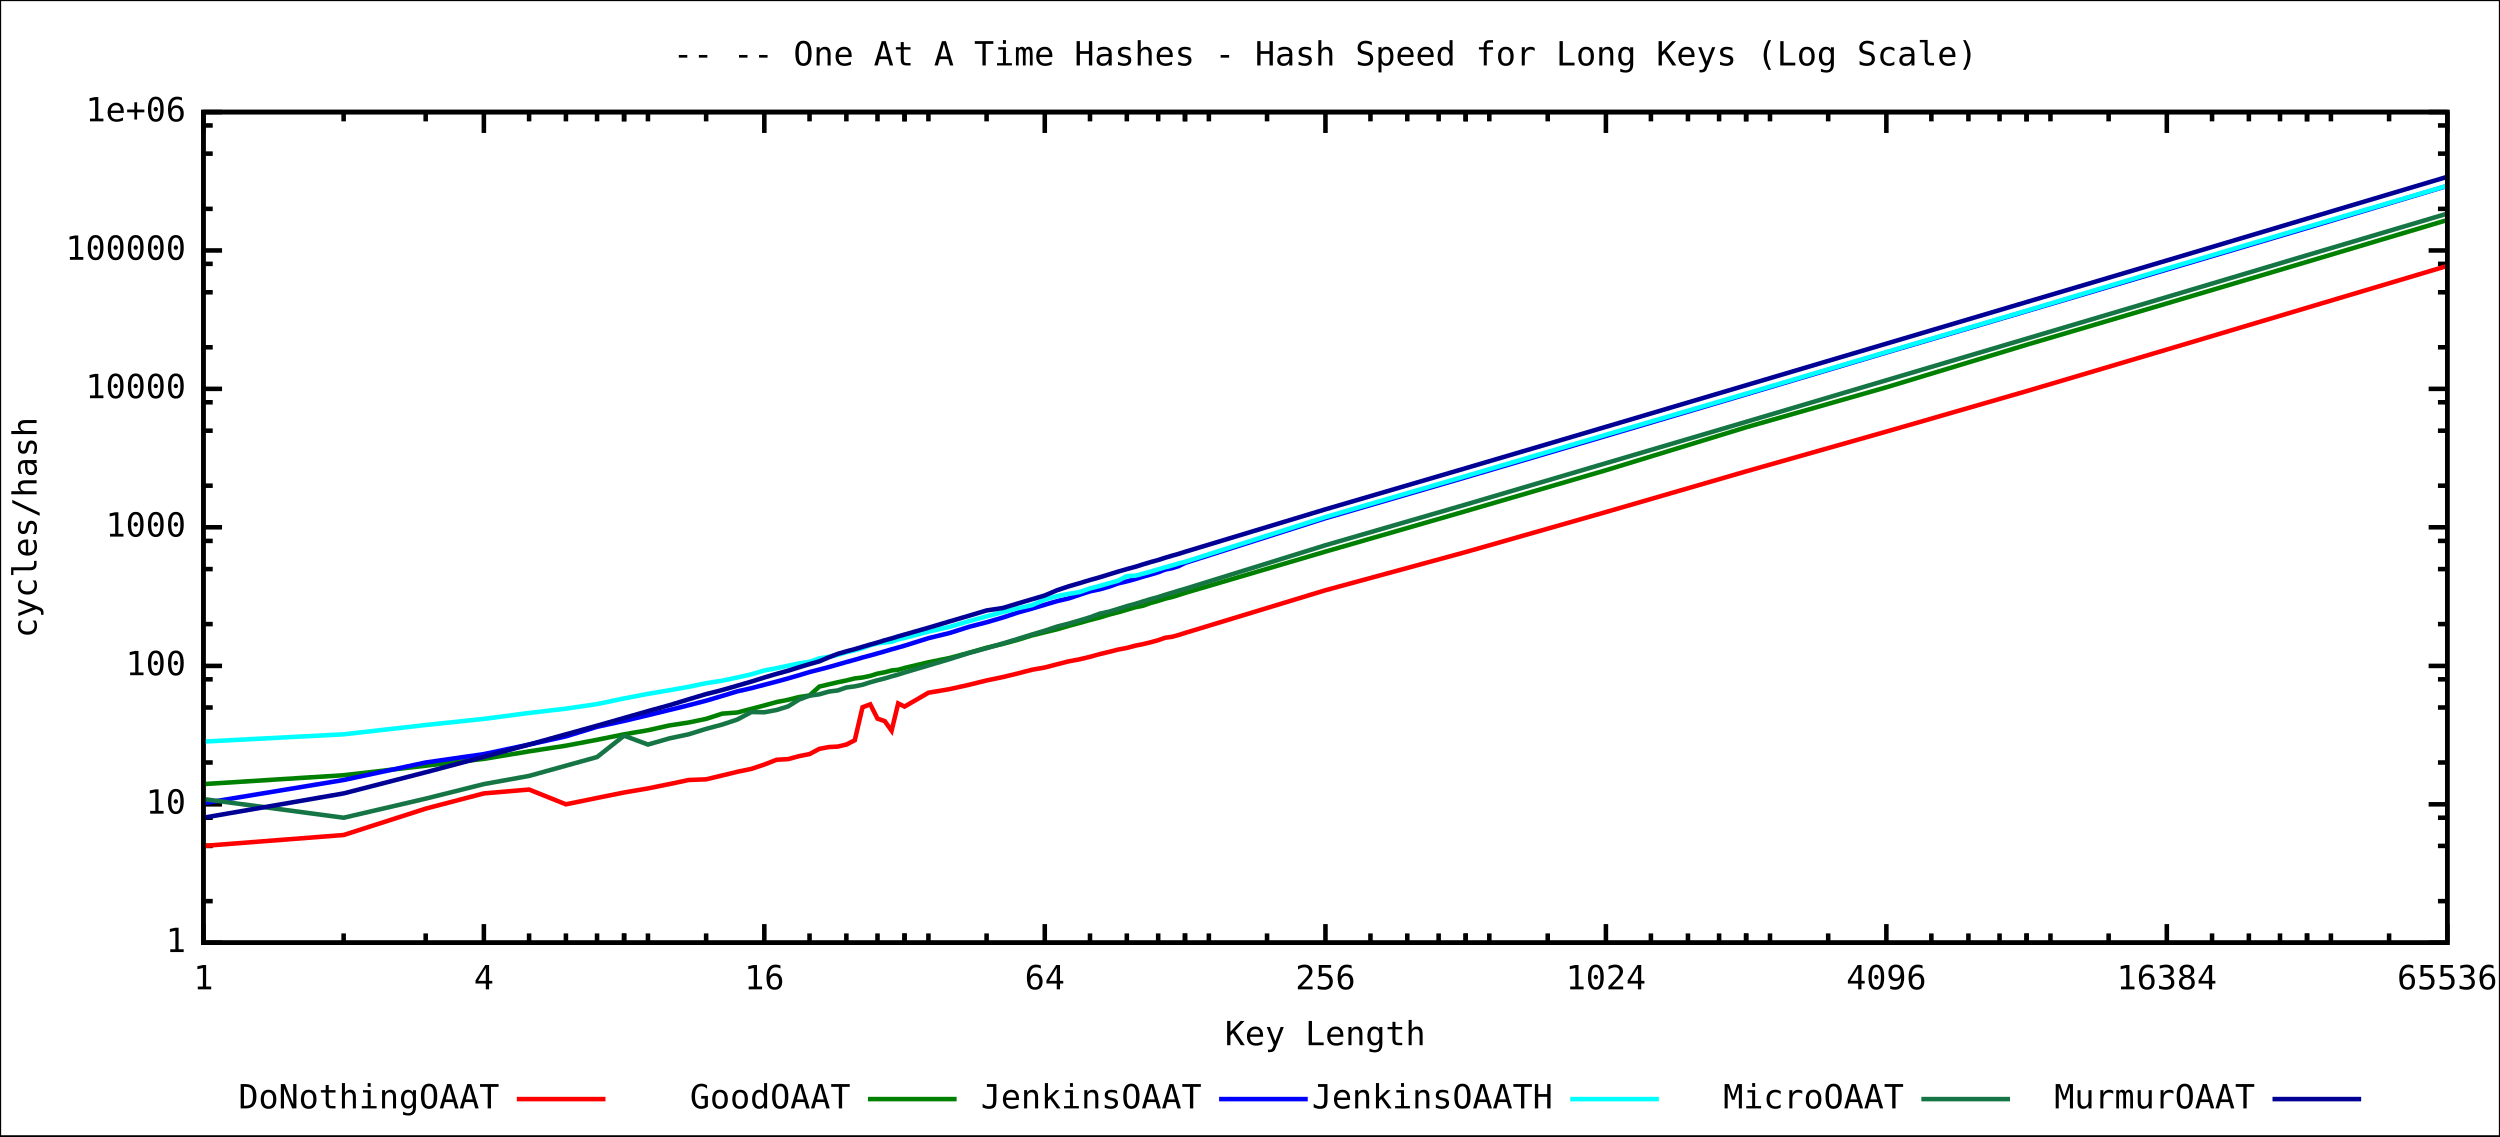
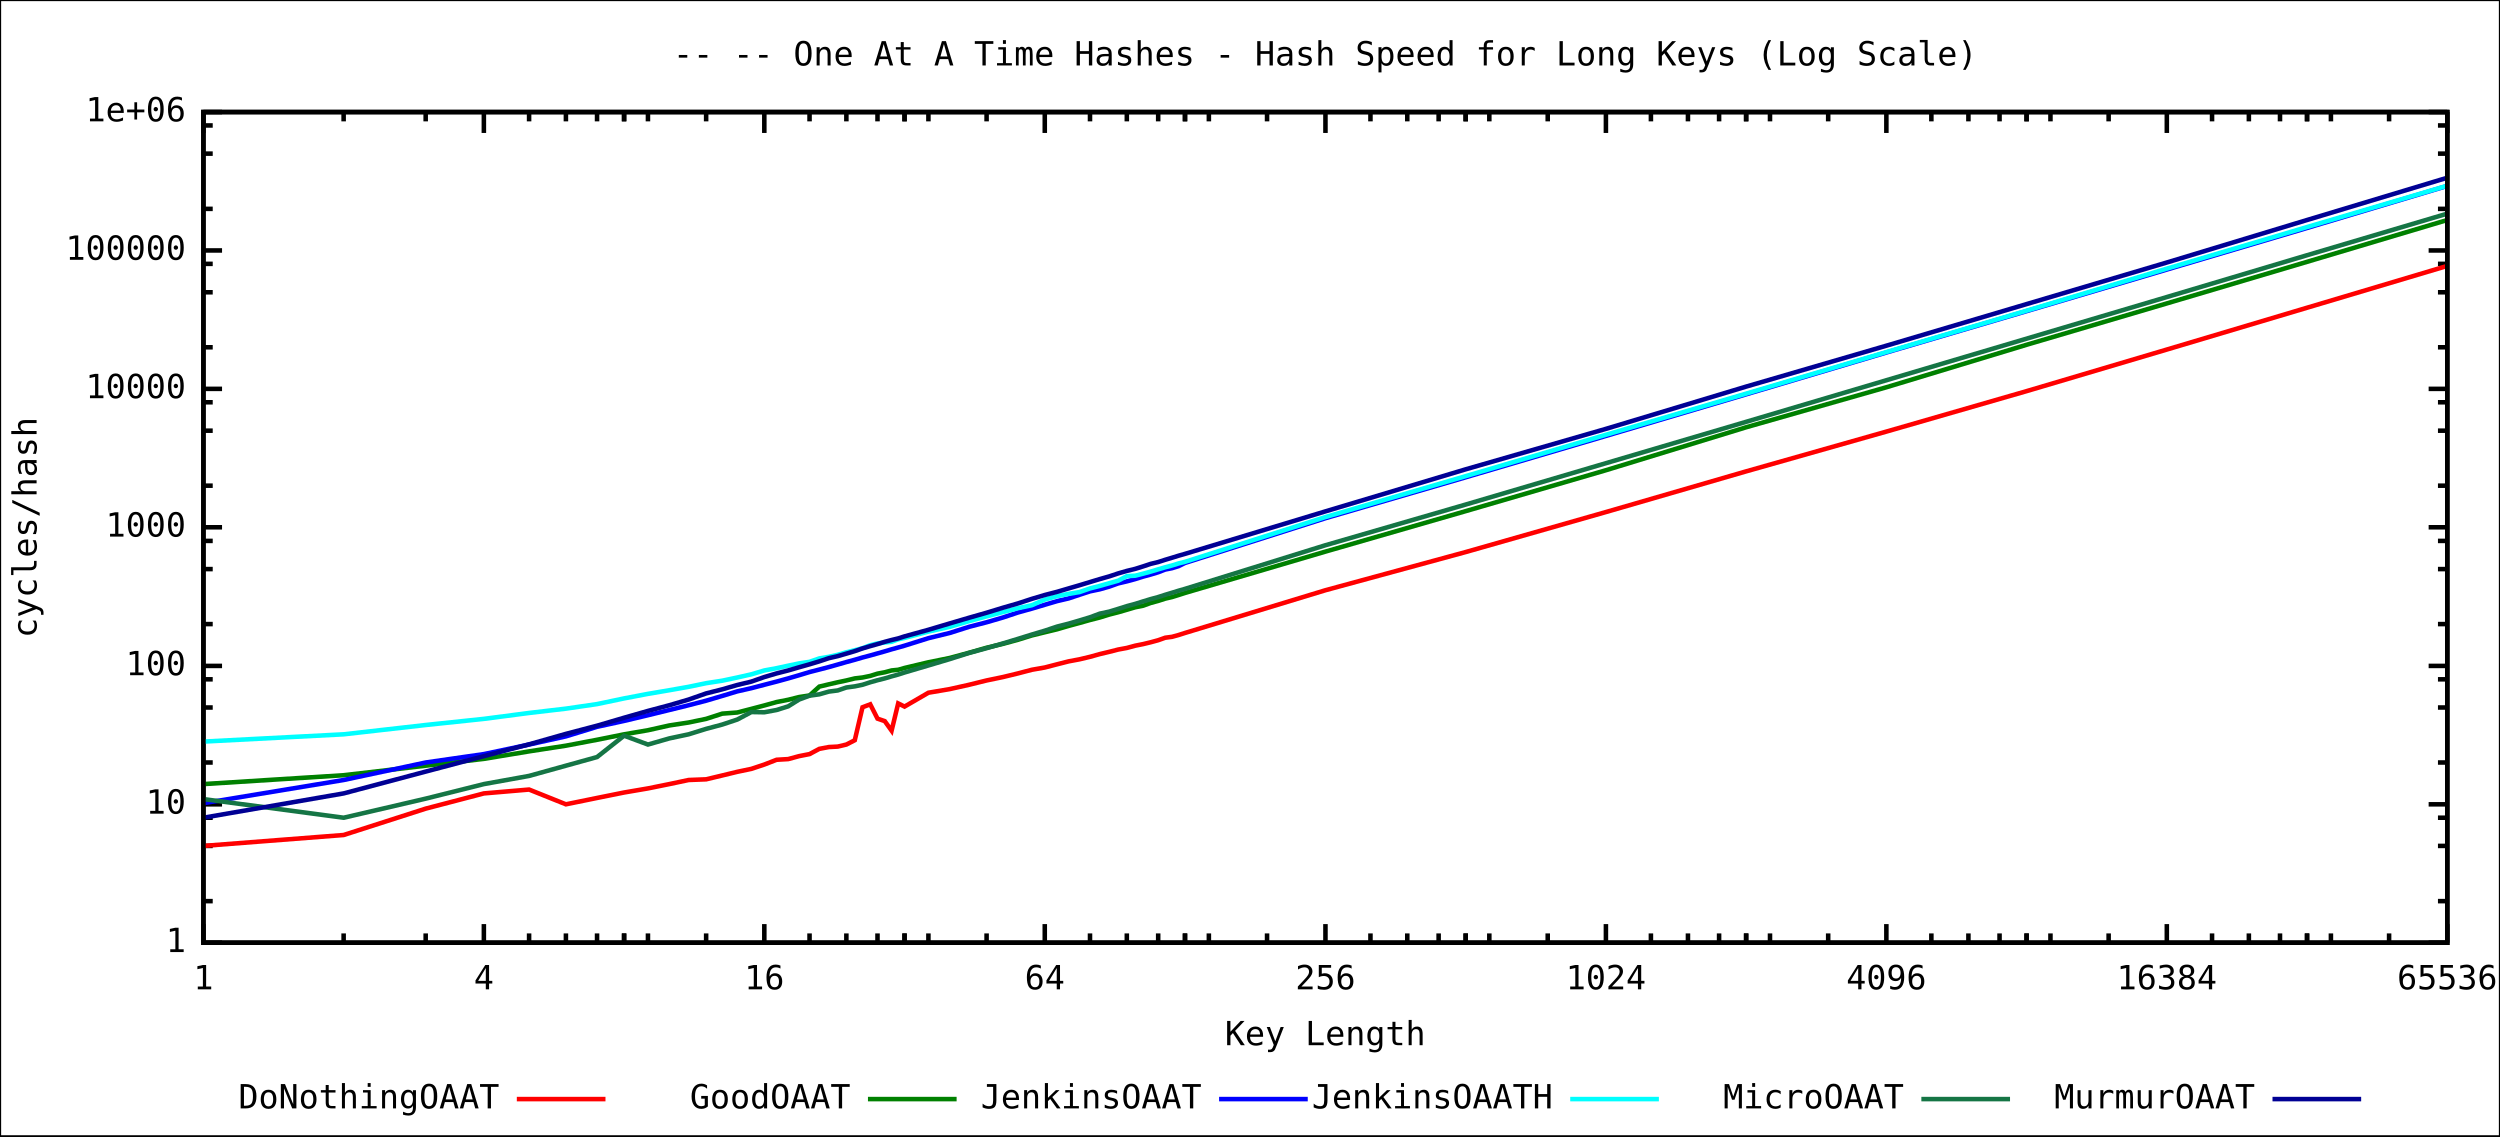
<svg xmlns="http://www.w3.org/2000/svg" xmlns:xlink="http://www.w3.org/1999/xlink" width="1100" height="500" viewBox="0 0 1100 500">
  <rect x="0" y="0" width="1100" height="500" fill="#ffffff" stroke="black" stroke-width="1" />
  <g id="gnuplot_canvas">
    <defs>
      <circle id="gpDot" r="0.5" stroke-width="0.5" />
      <path id="gpPt0" stroke-width="0.244" stroke="currentColor" d="M-1,0 h2 M0,-1 v2" />
      <path id="gpPt1" stroke-width="0.244" stroke="currentColor" d="M-1,-1 L1,1 M1,-1 L-1,1" />
      <path id="gpPt2" stroke-width="0.244" stroke="currentColor" d="M-1,0 L1,0 M0,-1 L0,1 M-1,-1 L1,1 M-1,1 L1,-1" />
      <rect id="gpPt3" stroke-width="0.244" stroke="currentColor" x="-1" y="-1" width="2" height="2" />
      <rect id="gpPt4" stroke-width="0.244" stroke="currentColor" fill="currentColor" x="-1" y="-1" width="2" height="2" />
      <circle id="gpPt5" stroke-width="0.244" stroke="currentColor" cx="0" cy="0" r="1" />
      <use xlink:href="#gpPt5" id="gpPt6" fill="currentColor" stroke="none" />
      <path id="gpPt7" stroke-width="0.244" stroke="currentColor" d="M0,-1.33 L-1.33,0.67 L1.33,0.67 z" />
      <use xlink:href="#gpPt7" id="gpPt8" fill="currentColor" stroke="none" />
      <use xlink:href="#gpPt7" id="gpPt9" stroke="currentColor" transform="rotate(180)" />
      <use xlink:href="#gpPt9" id="gpPt10" fill="currentColor" stroke="none" />
      <use xlink:href="#gpPt3" id="gpPt11" stroke="currentColor" transform="rotate(45)" />
      <use xlink:href="#gpPt11" id="gpPt12" fill="currentColor" stroke="none" />
    </defs>
    <g style="fill:none; color:white; stroke:black; stroke-width:2.00; stroke-linecap:butt; stroke-linejoin:miter">
</g>
    <g style="fill:none; color:black; stroke:currentColor; stroke-width:2.00; stroke-linecap:butt; stroke-linejoin:miter">
      <path stroke="black" d="M89.5,414.8 L97.7,414.8 M1076.8,414.8 L1068.6,414.8  h0.01" />
      <g transform="translate(81.8,418.9)" style="stroke:none; fill:black; font-family:mono; font-size:11.00pt; text-anchor:end">
        <text> 1</text>
      </g>
      <path stroke="black" d="M89.5,396.5 L93.6,396.5 M1076.8,396.5 L1072.7,396.5 M89.5,372.2 L93.6,372.2 M1076.8,372.2 L1072.7,372.2    M89.5,359.8 L93.6,359.8 M1076.8,359.8 L1072.7,359.8 M89.5,353.9 L97.7,353.9 M1076.8,353.9 L1068.6,353.9     h0.01" />
      <g transform="translate(81.8,358.0)" style="stroke:none; fill:black; font-family:mono; font-size:11.00pt; text-anchor:end">
        <text> 10</text>
      </g>
      <path stroke="black" d="M89.5,335.5 L93.6,335.5 M1076.8,335.5 L1072.7,335.5 M89.5,311.3 L93.6,311.3 M1076.8,311.3 L1072.7,311.3    M89.5,298.9 L93.6,298.9 M1076.8,298.9 L1072.7,298.9 M89.5,293.0 L97.7,293.0 M1076.8,293.0 L1068.6,293.0     h0.01" />
      <g transform="translate(81.8,297.1)" style="stroke:none; fill:black; font-family:mono; font-size:11.00pt; text-anchor:end">
        <text> 100</text>
      </g>
      <path stroke="black" d="M89.5,274.6 L93.6,274.6 M1076.8,274.6 L1072.7,274.6 M89.5,250.4 L93.6,250.4 M1076.8,250.4 L1072.7,250.4    M89.5,238.0 L93.6,238.0 M1076.8,238.0 L1072.7,238.0 M89.5,232.0 L97.7,232.0 M1076.8,232.0 L1068.6,232.0     h0.01" />
      <g transform="translate(81.8,236.1)" style="stroke:none; fill:black; font-family:mono; font-size:11.00pt; text-anchor:end">
        <text> 1000</text>
      </g>
      <path stroke="black" d="M89.5,213.7 L93.6,213.7 M1076.8,213.7 L1072.7,213.7 M89.5,189.5 L93.6,189.5 M1076.8,189.5 L1072.7,189.5    M89.5,177.0 L93.6,177.0 M1076.8,177.0 L1072.7,177.0 M89.5,171.1 L97.7,171.1 M1076.8,171.1 L1068.6,171.1     h0.01" />
      <g transform="translate(81.8,175.2)" style="stroke:none; fill:black; font-family:mono; font-size:11.00pt; text-anchor:end">
        <text> 10000</text>
      </g>
      <path stroke="black" d="M89.5,152.8 L93.6,152.8 M1076.8,152.8 L1072.7,152.8 M89.5,128.6 L93.6,128.6 M1076.8,128.6 L1072.7,128.6    M89.5,116.1 L93.6,116.1 M1076.8,116.1 L1072.7,116.1 M89.5,110.2 L97.7,110.2 M1076.8,110.2 L1068.6,110.2     h0.01" />
      <g transform="translate(81.8,114.3)" style="stroke:none; fill:black; font-family:mono; font-size:11.00pt; text-anchor:end">
        <text> 100000</text>
      </g>
      <path stroke="black" d="M89.5,91.9 L93.6,91.9 M1076.8,91.9 L1072.7,91.9 M89.5,67.6 L93.6,67.6 M1076.8,67.6 L1072.7,67.6    M89.5,55.2 L93.6,55.2 M1076.8,55.2 L1072.7,55.2 M89.5,49.3 L97.7,49.3 M1076.8,49.3 L1068.6,49.3     h0.01" />
      <g transform="translate(81.8,53.4)" style="stroke:none; fill:black; font-family:mono; font-size:11.00pt; text-anchor:end">
        <text> 1e+06</text>
      </g>
      <path stroke="black" d="M89.5,414.8 L89.5,406.6 M89.5,49.3 L89.5,57.5  h0.01" />
      <g transform="translate(89.5,435.3)" style="stroke:none; fill:black; font-family:mono; font-size:11.00pt; text-anchor:middle">
        <text> 1</text>
      </g>
      <path stroke="black" d="M151.2,414.8 L151.2,410.7 M151.2,49.3 L151.2,53.4 M187.3,414.8 L187.3,410.7 M187.3,49.3 L187.3,53.4    M212.9,414.8 L212.9,410.7 M212.9,49.3 L212.9,53.4 M232.8,414.8 L232.8,410.7 M232.8,49.3 L232.8,53.4    M249.0,414.8 L249.0,410.7 M249.0,49.3 L249.0,53.4 M262.7,414.8 L262.7,410.7 M262.7,49.3 L262.7,53.4    M274.6,414.8 L274.6,410.7 M274.6,49.3 L274.6,53.4 M285.1,414.8 L285.1,410.7 M285.1,49.3 L285.1,53.4    M212.9,414.8 L212.9,406.6 M212.9,49.3 L212.9,57.5  h0.01" />
      <g transform="translate(212.9,435.3)" style="stroke:none; fill:black; font-family:mono; font-size:11.00pt; text-anchor:middle">
        <text> 4</text>
      </g>
      <path stroke="black" d="M274.6,414.8 L274.6,410.7 M274.6,49.3 L274.6,53.4 M310.7,414.8 L310.7,410.7 M310.7,49.3 L310.7,53.4    M336.3,414.8 L336.3,410.7 M336.3,49.3 L336.3,53.4 M356.2,414.8 L356.2,410.7 M356.2,49.3 L356.2,53.4    M372.4,414.8 L372.4,410.7 M372.4,49.3 L372.4,53.4 M386.1,414.8 L386.1,410.7 M386.1,49.3 L386.1,53.4    M398.0,414.8 L398.0,410.7 M398.0,49.3 L398.0,53.4 M408.5,414.8 L408.5,410.7 M408.5,49.3 L408.5,53.4    M336.3,414.8 L336.3,406.6 M336.3,49.3 L336.3,57.5  h0.01" />
      <g transform="translate(336.3,435.3)" style="stroke:none; fill:black; font-family:mono; font-size:11.00pt; text-anchor:middle">
        <text> 16</text>
      </g>
      <path stroke="black" d="M398.0,414.8 L398.0,410.7 M398.0,49.3 L398.0,53.4 M434.1,414.8 L434.1,410.7 M434.1,49.3 L434.1,53.4    M459.7,414.8 L459.7,410.7 M459.7,49.3 L459.7,53.4 M479.6,414.8 L479.6,410.7 M479.6,49.3 L479.6,53.4    M495.8,414.8 L495.8,410.7 M495.8,49.3 L495.8,53.4 M509.6,414.8 L509.6,410.7 M509.6,49.3 L509.6,53.4    M521.4,414.8 L521.4,410.7 M521.4,49.3 L521.4,53.4 M531.9,414.8 L531.9,410.7 M531.9,49.3 L531.9,53.4    M459.7,414.8 L459.7,406.6 M459.7,49.3 L459.7,57.5  h0.01" />
      <g transform="translate(459.7,435.3)" style="stroke:none; fill:black; font-family:mono; font-size:11.00pt; text-anchor:middle">
        <text> 64</text>
      </g>
      <path stroke="black" d="M521.4,414.8 L521.4,410.7 M521.4,49.3 L521.4,53.4 M557.5,414.8 L557.5,410.7 M557.5,49.3 L557.5,53.4    M583.2,414.8 L583.2,410.7 M583.2,49.3 L583.2,53.4 M603.0,414.8 L603.0,410.7 M603.0,49.3 L603.0,53.4    M619.2,414.8 L619.2,410.7 M619.2,49.3 L619.2,53.4 M633.0,414.8 L633.0,410.7 M633.0,49.3 L633.0,53.4    M644.9,414.8 L644.9,410.7 M644.9,49.3 L644.9,53.4 M655.3,414.8 L655.3,410.7 M655.3,49.3 L655.3,53.4    M583.2,414.8 L583.2,406.6 M583.2,49.3 L583.2,57.5  h0.01" />
      <g transform="translate(583.2,435.3)" style="stroke:none; fill:black; font-family:mono; font-size:11.00pt; text-anchor:middle">
        <text> 256</text>
      </g>
      <path stroke="black" d="M644.9,414.8 L644.9,410.7 M644.9,49.3 L644.9,53.4 M681.0,414.8 L681.0,410.7 M681.0,49.3 L681.0,53.4    M706.6,414.8 L706.6,410.7 M706.6,49.3 L706.6,53.4 M726.4,414.8 L726.4,410.7 M726.4,49.3 L726.4,53.4    M742.7,414.8 L742.7,410.7 M742.7,49.3 L742.7,53.4 M756.4,414.8 L756.4,410.7 M756.4,49.3 L756.4,53.4    M768.3,414.8 L768.3,410.7 M768.3,49.3 L768.3,53.4 M778.8,414.8 L778.8,410.7 M778.8,49.3 L778.8,53.4    M706.6,414.8 L706.6,406.6 M706.6,49.3 L706.6,57.5  h0.01" />
      <g transform="translate(706.6,435.3)" style="stroke:none; fill:black; font-family:mono; font-size:11.00pt; text-anchor:middle">
        <text> 1024</text>
      </g>
      <path stroke="black" d="M768.3,414.8 L768.3,410.7 M768.3,49.3 L768.3,53.4 M804.4,414.8 L804.4,410.7 M804.4,49.3 L804.4,53.4    M830.0,414.8 L830.0,410.7 M830.0,49.3 L830.0,53.4 M849.8,414.8 L849.8,410.7 M849.8,49.3 L849.8,53.4    M866.1,414.8 L866.1,410.7 M866.1,49.3 L866.1,53.4 M879.8,414.8 L879.8,410.7 M879.8,49.3 L879.8,53.4    M891.7,414.8 L891.7,410.7 M891.7,49.3 L891.7,53.4 M902.2,414.8 L902.2,410.7 M902.2,49.3 L902.2,53.4    M830.0,414.8 L830.0,406.6 M830.0,49.3 L830.0,57.5  h0.01" />
      <g transform="translate(830.0,435.3)" style="stroke:none; fill:black; font-family:mono; font-size:11.00pt; text-anchor:middle">
        <text> 4096</text>
      </g>
      <path stroke="black" d="M891.7,414.8 L891.7,410.7 M891.7,49.3 L891.7,53.4 M927.8,414.8 L927.8,410.7 M927.8,49.3 L927.8,53.4    M953.4,414.8 L953.4,410.7 M953.4,49.3 L953.4,53.4 M973.3,414.8 L973.3,410.7 M973.3,49.3 L973.3,53.4    M989.5,414.8 L989.5,410.7 M989.5,49.3 L989.5,53.4 M1003.2,414.8 L1003.2,410.7 M1003.2,49.3 L1003.2,53.4    M1015.1,414.8 L1015.1,410.7 M1015.1,49.3 L1015.1,53.4 M1025.6,414.8 L1025.6,410.7 M1025.6,49.3 L1025.6,53.4    M953.4,414.8 L953.4,406.6 M953.4,49.3 L953.4,57.5  h0.01" />
      <g transform="translate(953.4,435.3)" style="stroke:none; fill:black; font-family:mono; font-size:11.00pt; text-anchor:middle">
        <text> 16384</text>
      </g>
      <path stroke="black" d="M1015.1,414.8 L1015.1,410.7 M1015.1,49.3 L1015.1,53.4 M1051.2,414.8 L1051.2,410.7 M1051.2,49.3 L1051.2,53.4    M1076.8,414.8 L1076.8,410.7 M1076.8,49.3 L1076.8,53.4 M1076.8,414.8 L1076.8,406.6 M1076.8,49.3 L1076.8,57.5     h0.01" />
      <g transform="translate(1076.8,435.3)" style="stroke:none; fill:black; font-family:mono; font-size:11.00pt; text-anchor:middle">
        <text> 65536</text>
      </g>
      <path stroke="black" d="M89.5,49.3 L89.5,414.8 L1076.8,414.8 L1076.8,49.3 L89.5,49.3 Z  h0.01" />
      <g transform="translate(16.1,232.1) rotate(270)" style="stroke:none; fill:black; font-family:mono; font-size:11.00pt; text-anchor:middle">
        <text>cycles/hash</text>
      </g>
      <g transform="translate(583.1,459.9)" style="stroke:none; fill:black; font-family:mono; font-size:11.00pt; text-anchor:middle">
        <text>Key Length</text>
      </g>
      <g transform="translate(583.1,28.8)" style="stroke:none; fill:black; font-family:mono; font-size:11.00pt; text-anchor:middle">
        <text>
          <a href="One_At_A_Time_Hashes.short.svg">--</a>
          <a href="One_At_A_Time_Hashes.medium.svg">--</a> One At A Time Hashes - Hash Speed for Long Keys (Log Scale)</text>
      </g>
    </g>
    <g id="DoNothingOAAT">
      <g style="fill:none; color:red; stroke:currentColor; stroke-width:2.00; stroke-linecap:butt; stroke-linejoin:miter">
        <g visibility="visible">
          <g transform="translate(219.7,487.7)" style="stroke:none; fill:black; font-family:mono; font-size:11.00pt; text-anchor:end">
            <text>DoNothingOAAT</text>
          </g>
          <path d="M227.4,483.6 L266.4,483.6  h0.01" />
        </g>
        <path d="M89.5,372.2 L151.2,367.4 L187.3,355.8 L212.9,349.1 L232.8,347.4 L249.0,353.9 L262.7,351.1 L274.6,348.7    L285.1,346.9 L294.5,345.0 L303.0,343.2 L310.7,342.9 L317.8,341.2 L324.4,339.6 L330.6,338.3 L336.3,336.4    L341.7,334.3 L346.8,334.0 L351.6,332.7 L356.2,331.8 L360.5,329.5 L364.7,328.7 L368.6,328.5 L372.4,327.6    L376.1,325.7 L379.5,311.2 L382.9,309.9 L386.1,316.2 L389.3,317.3 L392.3,321.5 L395.2,309.5 L398.0,310.9    L408.5,304.8 L417.9,303.2 L426.4,301.3 L434.1,299.4 L441.3,297.9 L447.9,296.3 L454.0,294.7 L459.7,293.7    L465.1,292.3 L470.2,291.0 L475.0,290.1 L479.6,289.0 L483.9,287.8 L488.1,286.8 L492.0,285.8 L495.8,285.1    L499.5,284.1 L503.0,283.4 L506.3,282.6 L509.6,281.7 L512.7,280.6 L515.7,280.2 L518.6,279.4 L521.4,278.5    L583.2,259.7 L644.9,242.9 L706.6,225.3 L768.3,207.4 L830.0,189.9 L891.7,172.1 L953.4,153.8 L1015.1,135.4    L1076.8,117.0  h0.01" />
      </g>
    </g>
    <g id="GoodOAAT">
      <g style="fill:none; color:green; stroke:currentColor; stroke-width:2.00; stroke-linecap:butt; stroke-linejoin:miter">
        <g visibility="visible">
          <g transform="translate(374.2,487.7)" style="stroke:none; fill:black; font-family:mono; font-size:11.00pt; text-anchor:end">
            <text>GoodOAAT</text>
          </g>
          <path d="M381.9,483.6 L420.9,483.6  h0.01" />
        </g>
        <path d="M89.5,345.0 L151.2,341.1 L187.3,336.9 L212.9,333.9 L232.8,330.6 L249.0,328.1 L262.7,325.5 L274.6,323.1    L285.1,321.3 L294.5,319.2 L303.0,317.9 L310.7,316.3 L317.8,314.0 L324.4,313.5 L330.6,311.9 L336.3,310.4    L341.7,308.9 L346.8,307.9 L351.6,306.7 L356.2,306.0 L360.5,302.1 L364.7,301.1 L368.6,300.2 L372.4,299.4    L376.1,298.5 L379.5,298.1 L382.9,297.4 L386.1,296.4 L389.3,295.8 L392.3,295.0 L395.2,294.7 L398.0,293.9    L408.5,291.4 L417.9,289.5 L426.4,287.2 L434.1,285.0 L441.3,283.3 L447.9,281.5 L454.0,279.6 L459.7,278.2    L465.1,276.9 L470.2,275.4 L475.0,274.1 L479.6,272.8 L483.9,271.7 L488.1,270.4 L492.0,269.4 L495.8,268.3    L499.5,267.2 L503.0,266.5 L506.3,265.3 L509.6,264.4 L512.7,263.4 L515.7,262.7 L518.6,261.8 L521.4,260.9    L583.2,242.7 L644.9,224.9 L706.6,206.9 L768.3,188.0 L830.0,170.4 L891.7,151.7 L953.4,133.5 L1015.1,115.2    L1076.8,96.8  h0.01" />
      </g>
    </g>
    <g id="JenkinsOAAT">
      <g style="fill:none; color:blue; stroke:currentColor; stroke-width:2.00; stroke-linecap:butt; stroke-linejoin:miter">
        <g visibility="visible">
          <g transform="translate(528.7,487.7)" style="stroke:none; fill:black; font-family:mono; font-size:11.00pt; text-anchor:end">
            <text>JenkinsOAAT</text>
          </g>
          <path d="M536.4,483.6 L575.4,483.6  h0.01" />
        </g>
        <path d="M89.5,353.4 L151.2,343.2 L187.3,335.5 L212.9,331.8 L232.8,327.6 L249.0,324.0 L262.7,319.8 L274.6,317.2    L285.1,314.7 L294.5,312.4 L303.0,310.3 L310.7,308.3 L317.8,306.2 L324.4,304.2 L330.6,302.8 L336.3,301.3    L341.7,299.9 L346.8,298.5 L351.6,297.1 L356.2,295.7 L360.5,294.6 L364.7,293.5 L368.6,292.4 L372.4,291.3    L376.1,290.3 L379.5,289.3 L382.9,288.4 L386.1,287.5 L389.3,286.6 L392.3,285.7 L395.2,284.9 L398.0,284.1    L408.5,280.8 L417.9,278.5 L426.4,275.8 L434.1,273.8 L441.3,271.7 L447.9,269.5 L454.0,267.8 L459.7,266.1    L465.1,264.5 L470.2,263.3 L475.0,261.7 L479.6,260.2 L483.9,259.3 L488.1,258.1 L492.0,256.7 L495.8,255.8    L499.5,254.8 L503.0,253.7 L506.3,252.8 L509.6,251.8 L512.7,250.6 L515.7,250.0 L518.6,249.1 L521.4,247.7    L583.2,228.0 L644.9,210.0 L706.6,191.8 L768.3,173.5 L830.0,155.1 L891.7,136.9 L953.4,118.6 L1015.1,100.3    L1076.8,81.8  h0.01" />
      </g>
    </g>
    <g id="JenkinsOAATH">
      <g style="fill:none; color:cyan; stroke:currentColor; stroke-width:2.00; stroke-linecap:butt; stroke-linejoin:miter">
        <g visibility="visible">
          <g transform="translate(683.2,487.7)" style="stroke:none; fill:black; font-family:mono; font-size:11.00pt; text-anchor:end">
            <text>JenkinsOAATH</text>
          </g>
          <path d="M690.9,483.6 L729.9,483.6  h0.01" />
        </g>
        <path d="M89.5,326.3 L151.2,323.1 L187.3,319.0 L212.9,316.3 L232.8,313.7 L249.0,311.8 L262.7,309.8 L274.6,307.3    L285.1,305.3 L294.5,303.7 L303.0,302.2 L310.7,300.6 L317.8,299.5 L324.4,298.1 L330.6,296.7 L336.3,295.0    L341.7,294.0 L346.8,292.9 L351.6,291.9 L356.2,291.2 L360.5,289.7 L364.7,289.0 L368.6,288.1 L372.4,287.0    L376.1,286.1 L379.5,285.2 L382.9,283.9 L386.1,283.1 L389.3,282.7 L392.3,282.4 L395.2,281.3 L398.0,280.7    L408.5,277.9 L417.9,275.8 L426.4,273.3 L434.1,271.2 L441.3,269.3 L447.9,267.6 L454.0,266.3 L459.7,263.8    L465.1,262.3 L470.2,261.3 L475.0,260.5 L479.6,258.9 L483.9,257.8 L488.1,256.6 L492.0,255.5 L495.8,253.5    L499.5,253.3 L503.0,252.4 L506.3,251.5 L509.6,250.5 L512.7,249.6 L515.7,248.8 L518.6,247.9 L521.4,247.2    L583.2,227.5 L644.9,209.5 L706.6,191.3 L768.3,173.2 L830.0,154.9 L891.7,136.7 L953.4,118.2 L1015.1,99.9    L1076.8,81.7  h0.01" />
      </g>
    </g>
    <g id="MicroOAAT">
      <g style="fill:none; color:#157545; stroke:currentColor; stroke-width:2.00; stroke-linecap:butt; stroke-linejoin:miter">
        <g visibility="visible">
          <g transform="translate(837.7,487.7)" style="stroke:none; fill:black; font-family:mono; font-size:11.00pt; text-anchor:end">
            <text>MicroOAAT</text>
          </g>
          <path d="M845.4,483.6 L884.4,483.6  h0.01" />
        </g>
        <path d="M89.5,351.6 L151.2,359.8 L187.3,351.4 L212.9,345.0 L232.8,341.4 L249.0,336.9 L262.7,333.1 L274.6,323.7    L285.1,327.6 L294.5,324.9 L303.0,323.1 L310.7,320.7 L317.8,318.8 L324.4,316.6 L330.6,313.3 L336.3,313.4    L341.7,312.4 L346.8,310.8 L351.6,307.8 L356.2,306.1 L360.5,305.5 L364.7,304.3 L368.6,303.8 L372.4,302.5    L376.1,302.0 L379.5,301.3 L382.9,300.2 L386.1,299.3 L389.3,298.5 L392.3,297.6 L395.2,296.8 L398.0,295.9    L408.5,292.8 L417.9,290.0 L426.4,287.3 L434.1,285.2 L441.3,283.1 L447.9,281.1 L454.0,279.2 L459.7,277.5    L465.1,275.7 L470.2,274.4 L475.0,273.0 L479.6,271.6 L483.9,270.0 L488.1,269.1 L492.0,267.9 L495.8,266.7    L499.5,265.7 L503.0,264.6 L506.3,263.6 L509.6,262.7 L512.7,261.7 L515.7,260.8 L518.6,259.9 L521.4,259.1    L583.2,239.9 L644.9,222.0 L706.6,203.8 L768.3,185.6 L830.0,167.3 L891.7,149.0 L953.4,130.7 L1015.1,112.3    L1076.8,94.0  h0.01" />
      </g>
    </g>
    <g id="MurmurOAAT">
      <g style="fill:none; color:#000094; stroke:currentColor; stroke-width:2.00; stroke-linecap:butt; stroke-linejoin:miter">
        <g visibility="visible">
          <g transform="translate(992.2,487.7)" style="stroke:none; fill:black; font-family:mono; font-size:11.00pt; text-anchor:end">
            <text>MurmurOAAT</text>
          </g>
          <path d="M999.9,483.6 L1038.9,483.6  h0.01" />
        </g>
-         <path d="M89.5,359.8 L151.2,349.1 L187.3,339.8 L212.9,333.0 L232.8,327.6 L249.0,323.1 L262.7,319.3 L274.6,315.9    L285.1,312.9 L294.5,310.3 L303.0,307.7 L310.7,305.4 L317.8,303.6 L324.4,301.7 L330.6,299.9 L336.3,298.1    L341.7,296.5 L346.8,295.1 L351.6,293.6 L356.2,292.2 L360.5,291.0 L364.7,289.2 L368.6,287.7 L372.4,286.6    L376.1,285.6 L379.5,284.6 L382.9,283.6 L386.1,282.7 L389.3,281.7 L392.3,280.9 L395.2,280.0 L398.0,279.2    L408.5,276.2 L417.9,273.4 L426.4,270.9 L434.1,268.6 L441.3,267.5 L447.9,265.5 L454.0,263.7 L459.7,262.0    L465.1,259.7 L470.2,258.0 L475.0,256.6 L479.6,255.2 L483.9,254.0 L488.1,252.7 L492.0,251.5 L495.8,250.4    L499.5,249.4 L503.0,248.3 L506.3,247.3 L509.6,246.4 L512.7,245.4 L515.7,244.5 L518.6,243.7 L521.4,242.8    L583.2,224.1 L644.9,206.0 L706.6,187.8 L768.3,169.5 L830.0,151.2 L891.7,132.9 L953.4,114.6 L1015.1,96.2    L1076.8,77.8  h0.01" />
+         <path d="M89.5,359.8 L151.2,349.1 L187.3,339.5 L212.9,332.7 L232.8,327.5 L249.0,322.9 L262.7,319.3 L274.6,315.8    L285.1,312.8 L294.5,310.3 L303.0,307.8 L310.7,305.1 L317.8,303.3 L324.4,301.4 L330.6,299.9 L336.3,297.9    L341.7,296.3 L346.8,295.0 L351.6,293.6 L356.2,292.3 L360.5,291.0 L364.7,289.6 L368.6,288.7 L372.4,287.6    L376.1,286.5 L379.5,285.3 L382.9,284.3 L386.1,283.4 L389.3,282.4 L392.3,281.6 L395.2,280.9 L398.0,280.0    L408.5,277.1 L417.9,274.3 L426.4,271.8 L434.1,269.6 L441.3,267.4 L447.9,265.5 L454.0,263.5 L459.7,261.8    L465.1,260.4 L470.2,258.9 L475.0,257.5 L479.6,256.1 L483.9,254.8 L488.1,253.6 L492.0,252.3 L495.8,251.2    L499.5,250.3 L503.0,249.2 L506.3,248.1 L509.6,247.3 L512.7,246.3 L515.7,245.4 L518.6,244.5 L521.4,243.7    L583.2,225.0 L644.9,206.5 L706.6,188.7 L768.3,170.1 L830.0,152.1 L891.7,133.8 L953.4,115.5 L1015.1,96.8    L1076.8,78.2  h0.01" />
      </g>
    </g>
    <g style="fill:none; color:black; stroke:currentColor; stroke-width:2.00; stroke-linecap:butt; stroke-linejoin:miter">
      <path stroke="black" d="M89.5,49.3 L89.5,414.8 L1076.8,414.8 L1076.8,49.3 L89.5,49.3 Z  h0.01" />
    </g>
  </g>
  <text id="coord_text" text-anchor="start" pointer-events="none" font-size="12" font-family="Arial" visibility="hidden"> </text>
</svg>
